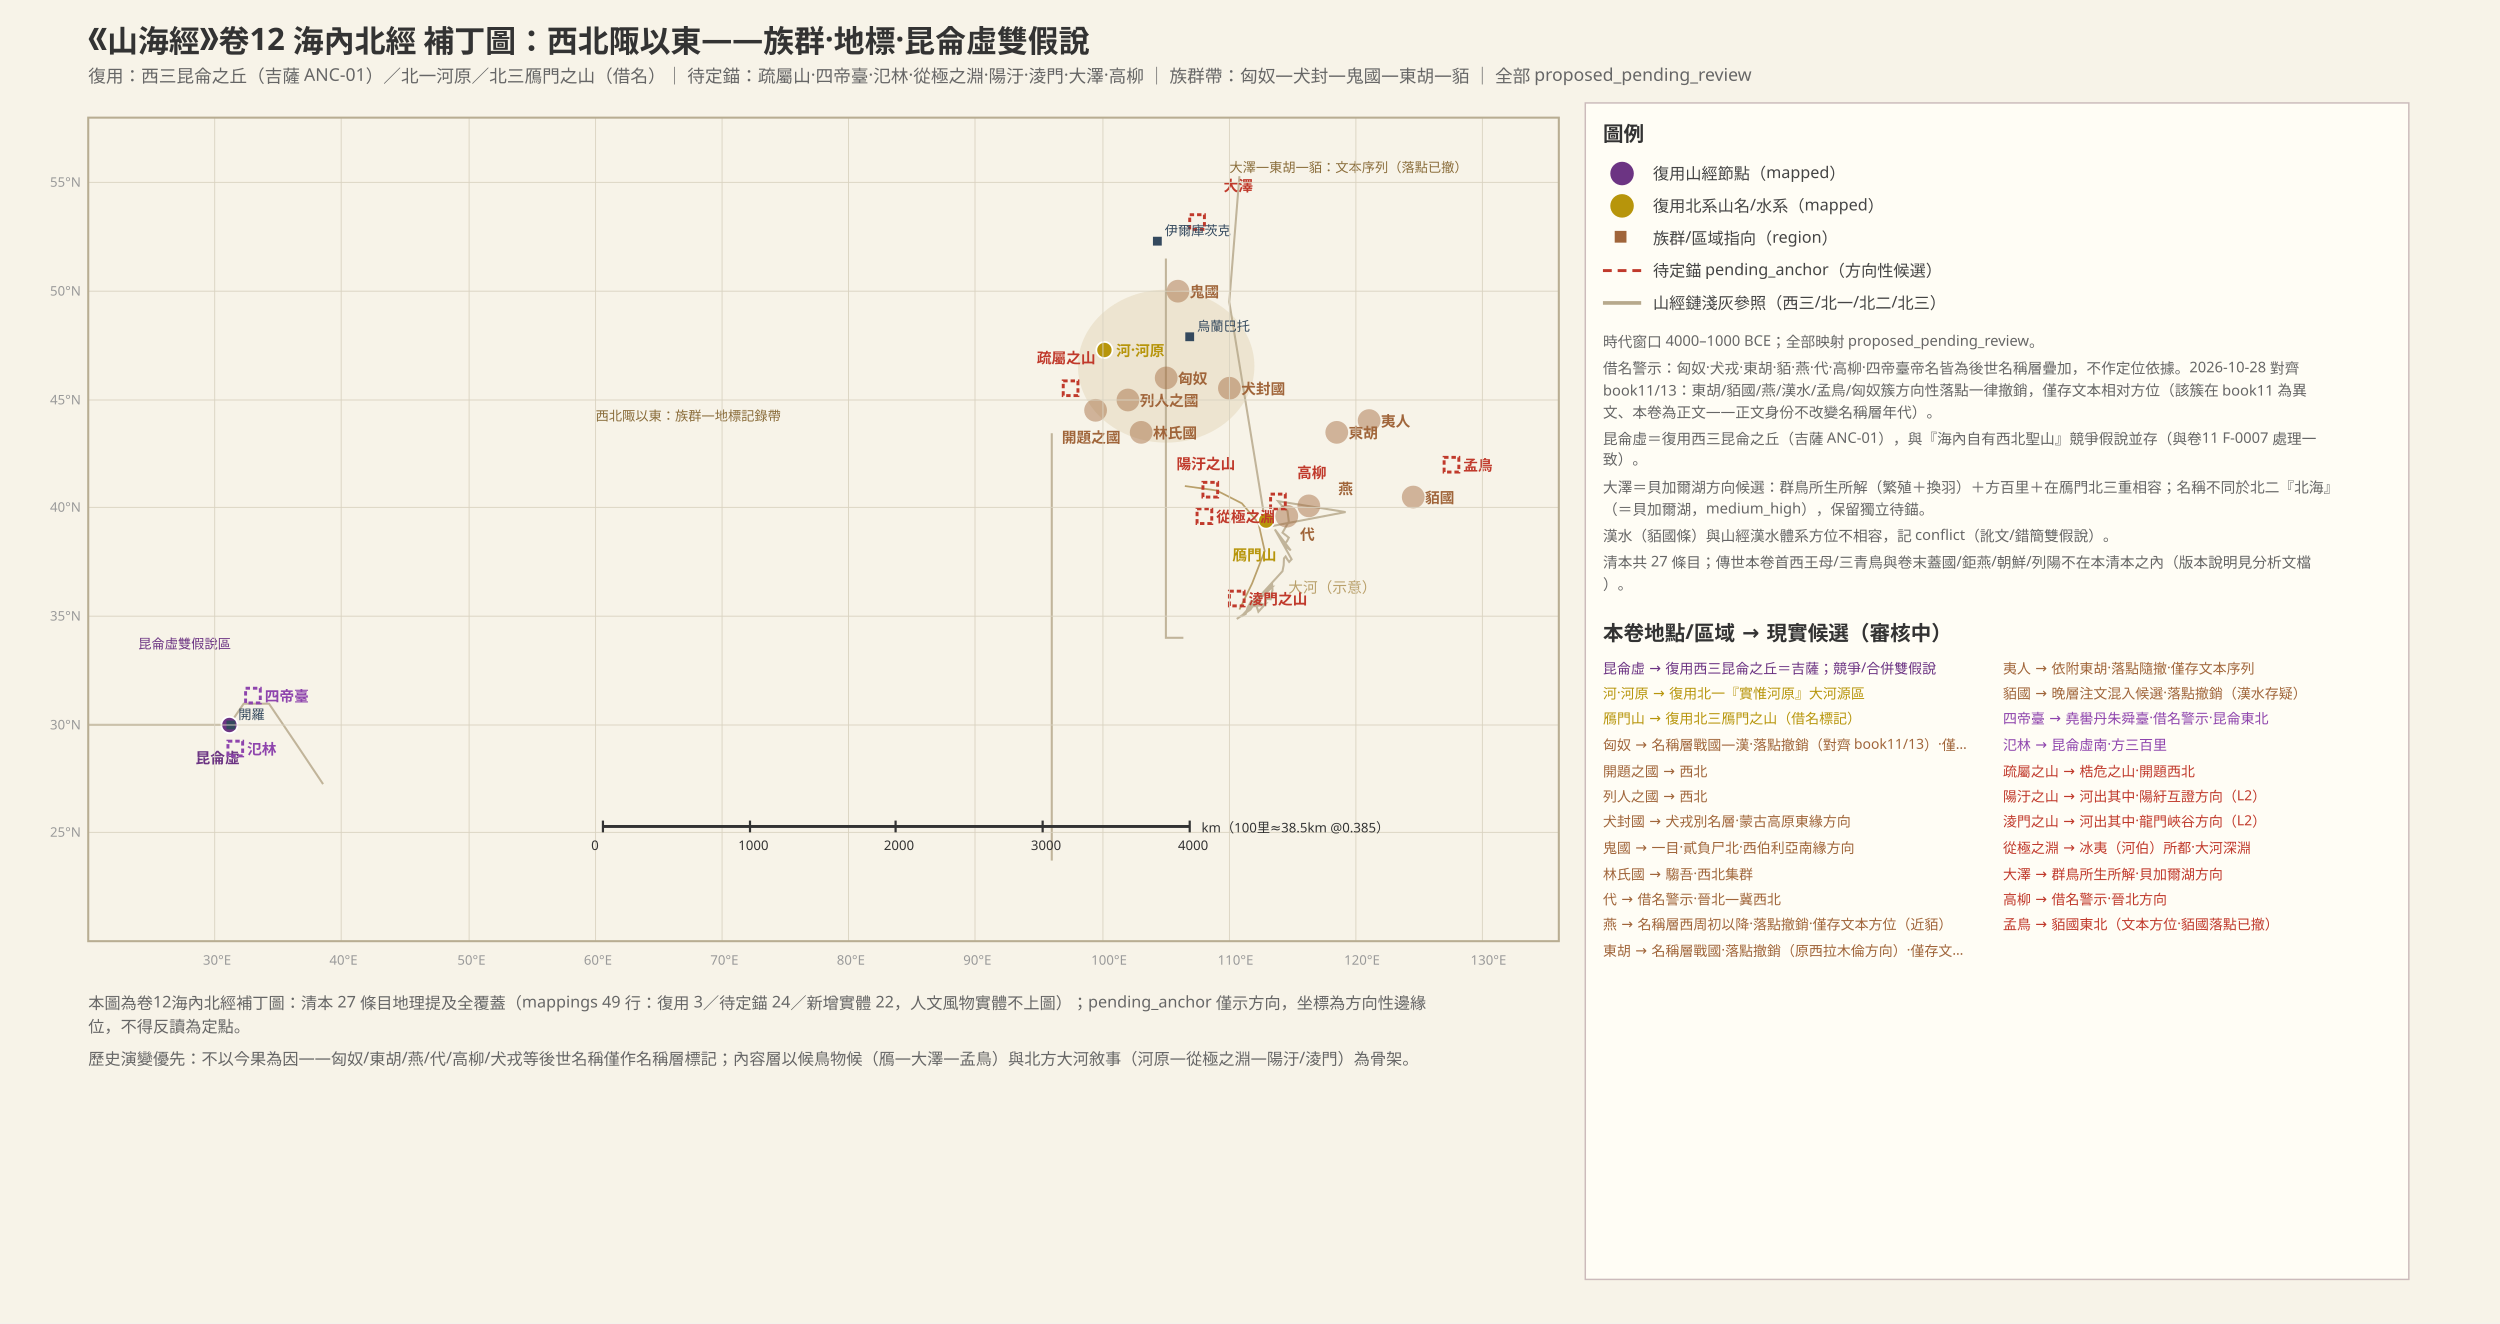
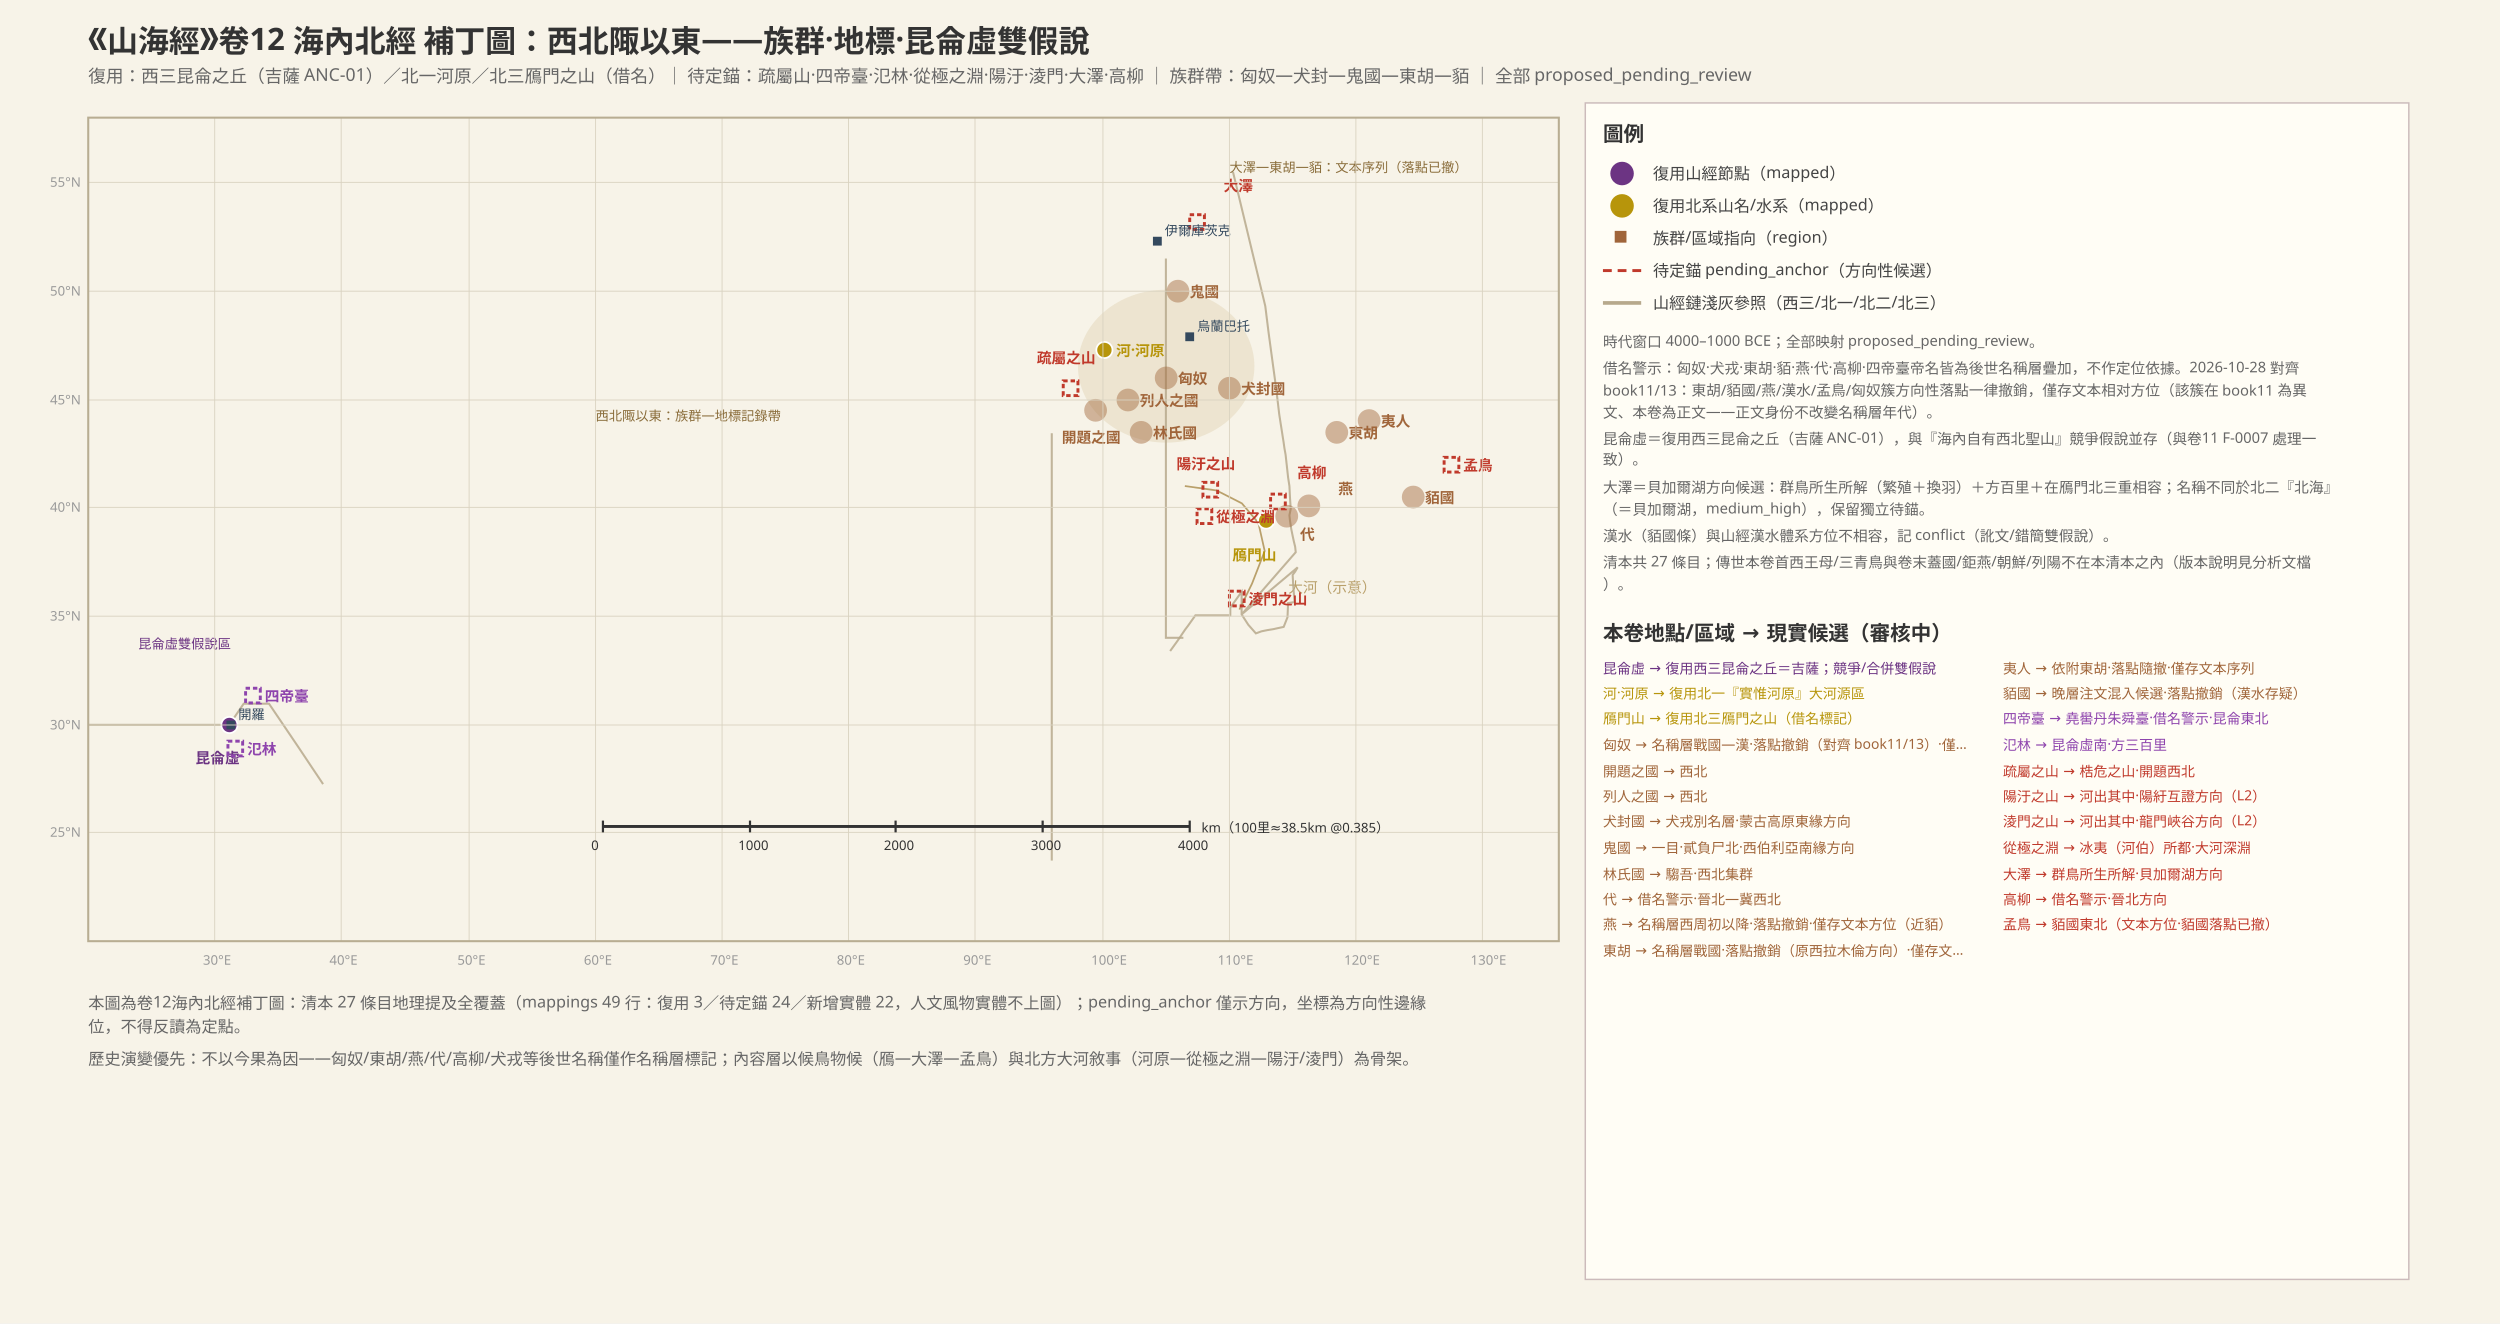
<svg xmlns="http://www.w3.org/2000/svg" width="1700" height="900" font-family="PingFang SC, Hiragino Sans GB, Microsoft YaHei, sans-serif">
  <rect width="1700" height="900" fill="#f7f3e8" />
  <clipPath id="mapclip">
    <rect x="60" y="80" width="1000" height="560" />
  </clipPath>
  <defs>
    <clipPath id="mapclip">
      <rect x="60" y="80" width="1000" height="560" />
    </clipPath>
    <pattern id="sand" width="8" height="8" patternUnits="userSpaceOnUse">
      <rect width="8" height="8" fill="#efe3c0" />
      <circle cx="2" cy="2" r="0.8" fill="#d6b96a" />
      <circle cx="6" cy="6" r="0.8" fill="#d6b96a" />
    </pattern>
  </defs>
  <text x="60" y="34" font-size="21" font-weight="bold" fill="#333">《山海經》卷12 海內北經 補丁圖：西北陬以東——族群·地標·昆侖虛雙假說</text>
  <text x="60" y="56" font-size="12" fill="#666">復用：西三昆侖之丘（吉薩 ANC-01）／北一河原／北三鴈門之山（借名）｜ 待定錨：疏屬山·四帝臺·氾林·從極之淵·陽汙·淩門·大澤·高柳 ｜ 族群帶：匈奴—犬封—鬼國—東胡—貊 ｜ 全部 proposed_pending_review</text>
  <g clip-path="url(#mapclip)">
    <polyline points="805.7,330.5 827.2,333.5 844.5,342.3 855.7,355.6 860.0,374.7 851.4,396.8 842.8,414.5" fill="none" stroke="#b9a06b" stroke-width="1.2" />
    <text x="876" y="403" font-size="10" fill="#b9a06b">大河（示意）</text>
    <ellipse cx="793" cy="249" rx="60" ry="52" fill="#d9c9a3" opacity="0.35" />
    <polyline points="219.7,533.2 212.4,522.3 203.4,508.8 193.2,493.7 182.9,478.5 176.7,478.5 165.7,478.5 155.9,492.9 143.3,492.9 129.5,492.9 122.6,492.9 110.5,492.9 94.1,492.9 83.7,492.9 76.8,492.9 67.2,492.9 56.8,492.9 49.9,492.9 42.4,492.9 35.9,492.9 23.8,492.9 13.8,492.9 10.3,492.9" fill="none" stroke="#b7a98c" stroke-width="1.4" opacity="0.85" />
    <polyline points="715.2,585.2 715.2,572.4 715.2,557.0 715.2,536.5 715.2,518.6 715.2,499.1 715.2,478.6 715.2,468.5 715.2,454.2 715.2,448.6 715.2,438.3 715.2,429.1 715.2,412.8 715.2,402.4 715.2,390.7 715.2,376.4 715.2,360.0 715.2,349.8 715.2,339.5 715.2,329.3 715.2,320.1 715.2,317.6 715.2,312.4 715.2,303.3 715.2,294.6" fill="none" stroke="#b7a98c" stroke-width="1.4" opacity="0.85" />
    <polyline points="804.7,433.7 792.8,433.7 792.8,431.0 792.8,420.9 792.8,402.9 792.8,382.5 792.8,363.1 792.8,343.6 792.8,325.7 792.8,307.8 792.8,289.9 792.8,274.5 792.8,256.7 792.8,236.2 792.8,216.8 792.8,175.8" fill="none" stroke="#b7a98c" stroke-width="1.4" opacity="0.85" />
-     <polyline points="841.0,420.9 850.3,414.5 852.7,410.8 854.8,410.1 852.2,412.3 857.8,411.6 860.4,410.8 855.7,416.0 853.5,409.4 844.1,419.2 847.1,417.5 848.4,413.1 850.9,408.6 854.1,408.9 856.1,409.8 860.4,411.6 861.0,407.2 864.1,407.5 864.7,403.5 865.3,401.3 865.0,396.8 860.4,402.4 863.6,399.3 865.2,399.1 844.1,419.2 872.1,388.4 872.9,384.3 873.1,379.7 874.2,378.4 875.3,380.3 876.6,382.1 878.3,380.3 866.9,360.0 877.7,374.3 875.5,372.5 873.4,369.9 875.1,368.1 876.4,365.6 872.1,362.2 876.4,354.7 875.5,347.5 871.6,343.8 869.1,340.8 915.0,348.2 860.9,358.5 835.9,205.3 842.8,119.8" fill="none" stroke="#b7a98c" stroke-width="1.4" opacity="0.85" />
+     <polyline points="795.7,442.7 800.9,435.5 805.9,428.1 807.8,425.6 812.9,418.4 823.9,418.4 836.6,418.4 836.6,413.2 844.3,402.4 844.3,417.8 848.8,424.8 854.0,430.7 857.8,429.3 861.7,428.5 866.0,427.8 869.1,427.1 872.9,426.3 875.5,419.7 875.9,410.1 880.3,409.4 879.4,398.3 879.0,390.9 880.7,388.7 882.4,385.8 844.3,417.8 881.1,375.5 880.7,371.8 879.8,368.1 879.0,364.4 878.1,360.0 877.2,354.1 876.8,350.4 877.7,346.0 877.2,338.6 876.8,330.5 875.9,324.6 875.1,317.3 874.2,309.2 873.4,304.7 872.9,301.1 869.9,281.9 867.8,264.2 865.2,245.1 862.6,225.9 860.4,208.2 858.3,199.4 838.4,116.8" fill="none" stroke="#b7a98c" stroke-width="1.4" opacity="0.85" />
    <text x="405" y="286" font-size="9" fill="#8a6d3b">西北陬以東：族群—地標記錄帶</text>
    <text x="836" y="117" font-size="9" fill="#8a6d3b">大澤—東胡—貊：文本序列（落點已撤）</text>
    <text x="94" y="441" font-size="9" fill="#6c3483">昆侖虛雙假說區</text>
    <circle cx="156" cy="493" r="5.5" fill="#6c3483" stroke="#fff" stroke-width="1.2" />
    <text x="133" y="519" font-size="10" font-weight="bold" fill="#6c3483">昆侖虛</text>
    <circle cx="751" cy="238" r="5.5" fill="#b7950b" stroke="#fff" stroke-width="1.2" />
    <text x="759" y="242" font-size="10" font-weight="bold" fill="#b7950b">河·河原</text>
    <circle cx="861" cy="354" r="5.5" fill="#b7950b" stroke="#fff" stroke-width="1.2" />
    <text x="838" y="381" font-size="10" font-weight="bold" fill="#b7950b">鴈門山</text>
    <circle cx="793" cy="257" r="7" fill="#a0653a" opacity="0.45" stroke="#a0653a" stroke-width="1.5" />
    <text x="801" y="261" font-size="10" font-weight="bold" fill="#a0653a">匈奴</text>
    <circle cx="745" cy="279" r="7" fill="#a0653a" opacity="0.45" stroke="#a0653a" stroke-width="1.5" />
    <text x="722" y="301" font-size="10" font-weight="bold" fill="#a0653a">開題之國</text>
    <circle cx="767" cy="272" r="7" fill="#a0653a" opacity="0.45" stroke="#a0653a" stroke-width="1.5" />
    <text x="775" y="276" font-size="10" font-weight="bold" fill="#a0653a">列人之國</text>
    <circle cx="836" cy="264" r="7" fill="#a0653a" opacity="0.45" stroke="#a0653a" stroke-width="1.5" />
    <text x="844" y="268" font-size="10" font-weight="bold" fill="#a0653a">犬封國</text>
    <circle cx="801" cy="198" r="7" fill="#a0653a" opacity="0.45" stroke="#a0653a" stroke-width="1.5" />
    <text x="809" y="202" font-size="10" font-weight="bold" fill="#a0653a">鬼國</text>
    <circle cx="776" cy="294" r="7" fill="#a0653a" opacity="0.45" stroke="#a0653a" stroke-width="1.5" />
    <text x="784" y="298" font-size="10" font-weight="bold" fill="#a0653a">林氏國</text>
    <circle cx="875" cy="351" r="7" fill="#a0653a" opacity="0.45" stroke="#a0653a" stroke-width="1.5" />
    <text x="884" y="367" font-size="10" font-weight="bold" fill="#a0653a">代</text>
    <circle cx="890" cy="344" r="7" fill="#a0653a" opacity="0.45" stroke="#a0653a" stroke-width="1.5" />
    <text x="910" y="336" font-size="10" font-weight="bold" fill="#a0653a">燕</text>
    <circle cx="909" cy="294" r="7" fill="#a0653a" opacity="0.45" stroke="#a0653a" stroke-width="1.5" />
    <text x="917" y="298" font-size="10" font-weight="bold" fill="#a0653a">東胡</text>
    <circle cx="931" cy="286" r="7" fill="#a0653a" opacity="0.45" stroke="#a0653a" stroke-width="1.5" />
    <text x="939" y="290" font-size="10" font-weight="bold" fill="#a0653a">夷人</text>
    <circle cx="961" cy="338" r="7" fill="#a0653a" opacity="0.45" stroke="#a0653a" stroke-width="1.5" />
    <text x="969" y="342" font-size="10" font-weight="bold" fill="#a0653a">貊國</text>
    <rect x="167" y="468" width="10" height="10" fill="none" stroke="#8e44ad" stroke-width="2" stroke-dasharray="3 2" />
    <text x="180" y="477" font-size="10" font-weight="bold" fill="#8e44ad">四帝臺</text>
    <rect x="155" y="504" width="10" height="10" fill="none" stroke="#8e44ad" stroke-width="2" stroke-dasharray="3 2" />
    <text x="168" y="513" font-size="10" font-weight="bold" fill="#8e44ad">氾林</text>
    <rect x="723" y="259" width="10" height="10" fill="none" stroke="#c0392b" stroke-width="2" stroke-dasharray="3 2" />
    <text x="705" y="247" font-size="10" font-weight="bold" fill="#c0392b">疏屬之山</text>
    <rect x="818" y="328" width="10" height="10" fill="none" stroke="#c0392b" stroke-width="2" stroke-dasharray="3 2" />
    <text x="800" y="319" font-size="10" font-weight="bold" fill="#c0392b">陽汙之山</text>
    <rect x="836" y="402" width="10" height="10" fill="none" stroke="#c0392b" stroke-width="2" stroke-dasharray="3 2" />
    <text x="849" y="411" font-size="10" font-weight="bold" fill="#c0392b">淩門之山</text>
    <rect x="814" y="346" width="10" height="10" fill="none" stroke="#c0392b" stroke-width="2" stroke-dasharray="3 2" />
    <text x="827" y="355" font-size="10" font-weight="bold" fill="#c0392b">從極之淵</text>
    <rect x="809" y="146" width="10" height="10" fill="none" stroke="#c0392b" stroke-width="2" stroke-dasharray="3 2" />
    <text x="832" y="130" font-size="10" font-weight="bold" fill="#c0392b">大澤</text>
    <rect x="864" y="336" width="10" height="10" fill="none" stroke="#c0392b" stroke-width="2" stroke-dasharray="3 2" />
    <text x="882" y="325" font-size="10" font-weight="bold" fill="#c0392b">高柳</text>
    <rect x="982" y="311" width="10" height="10" fill="none" stroke="#c0392b" stroke-width="2" stroke-dasharray="3 2" />
    <text x="995" y="320" font-size="10" font-weight="bold" fill="#c0392b">孟鳥</text>
    <rect x="154" y="490" width="6" height="6" fill="#34495e" />
    <text x="162" y="489" font-size="9" fill="#34495e">開羅</text>
    <rect x="806" y="226" width="6" height="6" fill="#34495e" />
    <text x="814" y="225" font-size="9" fill="#34495e">烏蘭巴托</text>
    <rect x="784" y="161" width="6" height="6" fill="#34495e" />
    <text x="792" y="160" font-size="9" fill="#34495e">伊爾庫茨克</text>
  </g>
  <line x1="146" y1="640" x2="146" y2="80" stroke="#d9d2c0" stroke-width="0.6" />
  <text x="138" y="656" font-size="9" fill="#999">30°E</text>
  <line x1="232" y1="640" x2="232" y2="80" stroke="#d9d2c0" stroke-width="0.6" />
  <text x="224" y="656" font-size="9" fill="#999">40°E</text>
  <line x1="319" y1="640" x2="319" y2="80" stroke="#d9d2c0" stroke-width="0.6" />
  <text x="311" y="656" font-size="9" fill="#999">50°E</text>
  <line x1="405" y1="640" x2="405" y2="80" stroke="#d9d2c0" stroke-width="0.6" />
  <text x="397" y="656" font-size="9" fill="#999">60°E</text>
  <line x1="491" y1="640" x2="491" y2="80" stroke="#d9d2c0" stroke-width="0.6" />
  <text x="483" y="656" font-size="9" fill="#999">70°E</text>
  <line x1="577" y1="640" x2="577" y2="80" stroke="#d9d2c0" stroke-width="0.6" />
  <text x="569" y="656" font-size="9" fill="#999">80°E</text>
  <line x1="663" y1="640" x2="663" y2="80" stroke="#d9d2c0" stroke-width="0.6" />
  <text x="655" y="656" font-size="9" fill="#999">90°E</text>
  <line x1="750" y1="640" x2="750" y2="80" stroke="#d9d2c0" stroke-width="0.6" />
  <text x="742" y="656" font-size="9" fill="#999">100°E</text>
  <line x1="836" y1="640" x2="836" y2="80" stroke="#d9d2c0" stroke-width="0.6" />
  <text x="828" y="656" font-size="9" fill="#999">110°E</text>
  <line x1="922" y1="640" x2="922" y2="80" stroke="#d9d2c0" stroke-width="0.6" />
  <text x="914" y="656" font-size="9" fill="#999">120°E</text>
  <line x1="1008" y1="640" x2="1008" y2="80" stroke="#d9d2c0" stroke-width="0.6" />
  <text x="1000" y="656" font-size="9" fill="#999">130°E</text>
  <line x1="60" y1="566" x2="1060" y2="566" stroke="#d9d2c0" stroke-width="0.6" />
  <text x="34" y="569" font-size="9" fill="#999">25°N</text>
  <line x1="60" y1="493" x2="1060" y2="493" stroke="#d9d2c0" stroke-width="0.6" />
  <text x="34" y="496" font-size="9" fill="#999">30°N</text>
  <line x1="60" y1="419" x2="1060" y2="419" stroke="#d9d2c0" stroke-width="0.6" />
  <text x="34" y="422" font-size="9" fill="#999">35°N</text>
  <line x1="60" y1="345" x2="1060" y2="345" stroke="#d9d2c0" stroke-width="0.6" />
  <text x="34" y="348" font-size="9" fill="#999">40°N</text>
  <line x1="60" y1="272" x2="1060" y2="272" stroke="#d9d2c0" stroke-width="0.6" />
  <text x="34" y="275" font-size="9" fill="#999">45°N</text>
  <line x1="60" y1="198" x2="1060" y2="198" stroke="#d9d2c0" stroke-width="0.6" />
  <text x="34" y="201" font-size="9" fill="#999">50°N</text>
  <line x1="60" y1="124" x2="1060" y2="124" stroke="#d9d2c0" stroke-width="0.6" />
  <text x="34" y="127" font-size="9" fill="#999">55°N</text>
  <rect x="60" y="80" width="1000" height="560" fill="none" stroke="#b8ad92" stroke-width="1.4" />
  <line x1="410" y1="562" x2="809" y2="562" stroke="#333" stroke-width="2" />
  <line x1="410" y1="558" x2="410" y2="566" stroke="#333" stroke-width="1.5" />
  <text x="402" y="578" font-size="9" fill="#333">0</text>
  <line x1="510" y1="558" x2="510" y2="566" stroke="#333" stroke-width="1.5" />
  <text x="502" y="578" font-size="9" fill="#333">1000</text>
  <line x1="609" y1="558" x2="609" y2="566" stroke="#333" stroke-width="1.5" />
  <text x="601" y="578" font-size="9" fill="#333">2000</text>
  <line x1="709" y1="558" x2="709" y2="566" stroke="#333" stroke-width="1.5" />
  <text x="701" y="578" font-size="9" fill="#333">3000</text>
  <line x1="809" y1="558" x2="809" y2="566" stroke="#333" stroke-width="1.5" />
  <text x="801" y="578" font-size="9" fill="#333">4000</text>
  <text x="817" y="566" font-size="9" fill="#333">km（100里≈38.5km @0.385）</text>
  <rect x="1078" y="70" width="560" height="800" fill="#fffdf5" stroke="#cbb" />
  <text x="1090" y="96" font-size="14" font-weight="bold" fill="#333">圖例</text>
  <circle cx="1103" cy="118" r="8" fill="#6c3483" />
  <text x="1124" y="122" font-size="11" fill="#444">復用山經節點（mapped）</text>
  <circle cx="1103" cy="140" r="8" fill="#b7950b" />
  <text x="1124" y="144" font-size="11" fill="#444">復用北系山名/水系（mapped）</text>
  <rect x="1098" y="157" width="8" height="8" fill="#a0653a" />
  <text x="1124" y="166" font-size="11" fill="#444">族群/區域指向（region）</text>
  <line x1="1090" y1="184" x2="1116" y2="184" stroke="#c0392b" stroke-width="2" stroke-dasharray="6 4" />
  <text x="1124" y="188" font-size="11" fill="#444">待定錨 pending_anchor（方向性候選）</text>
  <line x1="1090" y1="206" x2="1116" y2="206" stroke="#b7a98c" stroke-width="2.5" />
  <text x="1124" y="210" font-size="11" fill="#444">山經鏈淺灰參照（西三/北一/北二/北三）</text>
  <text x="1090" y="236" font-size="10" fill="#666">時代窗口 4000–1000 BCE；全部映射 proposed_pending_review。</text>
  <text x="1090" y="254" font-size="10" fill="#666">借名警示：匈奴·犬戎·東胡·貊·燕·代·高柳·四帝臺帝名皆為後世名稱層疊加，不作定位依據。2026-10-28 對齊</text>
  <text x="1090" y="269" font-size="10" fill="#666"> book11/13：東胡/貊國/燕/漢水/孟鳥/匈奴簇方向性落點一律撤銷，僅存文本相对方位（該簇在 book11 為異</text>
  <text x="1090" y="284" font-size="10" fill="#666">文、本卷為正文——正文身份不改變名稱層年代）。</text>
  <text x="1090" y="302" font-size="10" fill="#666">昆侖虛＝復用西三昆侖之丘（吉薩 ANC-01），與『海內自有西北聖山』競爭假說並存（與卷11 F-0007 處理一</text>
  <text x="1090" y="316" font-size="10" fill="#666">致）。</text>
  <text x="1090" y="335" font-size="10" fill="#666">大澤＝貝加爾湖方向候選：群鳥所生所解（繁殖＋換羽）＋方百里＋在鴈門北三重相容；名稱不同於北二『北海』</text>
  <text x="1090" y="350" font-size="10" fill="#666">（＝貝加爾湖，medium_high），保留獨立待錨。</text>
  <text x="1090" y="368" font-size="10" fill="#666">漢水（貊國條）與山經漢水體系方位不相容，記 conflict（訛文/錯簡雙假說）。</text>
  <text x="1090" y="386" font-size="10" fill="#666">清本共 27 條目；傳世本卷首西王母/三青鳥與卷末蓋國/鉅燕/朝鮮/列陽不在本清本之內（版本說明見分析文檔</text>
  <text x="1090" y="401" font-size="10" fill="#666">）。</text>
  <text x="1090" y="435.5" font-size="14" font-weight="bold" fill="#333">本卷地點/區域 → 現實候選（審核中）</text>
  <text x="1090" y="458" font-size="9.5" fill="#6c3483">昆侖虛 → 復用西三昆侖之丘＝吉薩；競爭/合併雙假說</text>
  <text x="1090" y="475" font-size="9.5" fill="#b7950b">河·河原 → 復用北一『實惟河原』大河源區</text>
  <text x="1090" y="492" font-size="9.5" fill="#b7950b">鴈門山 → 復用北三鴈門之山（借名標記）</text>
  <text x="1090" y="510" font-size="9.5" fill="#a0653a">匈奴 → 名稱層戰國—漢·落點撤銷（對齊 book11/13）·僅…</text>
  <text x="1090" y="528" font-size="9.5" fill="#a0653a">開題之國 → 西北</text>
  <text x="1090" y="545" font-size="9.5" fill="#a0653a">列人之國 → 西北</text>
  <text x="1090" y="562" font-size="9.5" fill="#a0653a">犬封國 → 犬戎別名層·蒙古高原東緣方向</text>
  <text x="1090" y="580" font-size="9.5" fill="#a0653a">鬼國 → 一目·貳負尸北·西伯利亞南緣方向</text>
  <text x="1090" y="598" font-size="9.5" fill="#a0653a">林氏國 → 騶吾·西北集群</text>
  <text x="1090" y="615" font-size="9.5" fill="#a0653a">代 → 借名警示·晉北—冀西北</text>
  <text x="1090" y="632" font-size="9.5" fill="#a0653a">燕 → 名稱層西周初以降·落點撤銷·僅存文本方位（近貊）</text>
  <text x="1090" y="650" font-size="9.5" fill="#a0653a">東胡 → 名稱層戰國·落點撤銷（原西拉木倫方向）·僅存文…</text>
  <text x="1362" y="458" font-size="9.5" fill="#a0653a">夷人 → 依附東胡·落點隨撤·僅存文本序列</text>
  <text x="1362" y="475" font-size="9.5" fill="#a0653a">貊國 → 晚層注文混入候選·落點撤銷（漢水存疑）</text>
  <text x="1362" y="492" font-size="9.5" fill="#8e44ad">四帝臺 → 堯嚳丹朱舜臺·借名警示·昆侖東北</text>
  <text x="1362" y="510" font-size="9.5" fill="#8e44ad">氾林 → 昆侖虛南·方三百里</text>
  <text x="1362" y="528" font-size="9.5" fill="#c0392b">疏屬之山 → 梏危之山·開題西北</text>
  <text x="1362" y="545" font-size="9.5" fill="#c0392b">陽汙之山 → 河出其中·陽紆互證方向（L2）</text>
  <text x="1362" y="562" font-size="9.5" fill="#c0392b">淩門之山 → 河出其中·龍門峽谷方向（L2）</text>
  <text x="1362" y="580" font-size="9.5" fill="#c0392b">從極之淵 → 冰夷（河伯）所都·大河深淵</text>
  <text x="1362" y="598" font-size="9.5" fill="#c0392b">大澤 → 群鳥所生所解·貝加爾湖方向</text>
  <text x="1362" y="615" font-size="9.5" fill="#c0392b">高柳 → 借名警示·晉北方向</text>
  <text x="1362" y="632" font-size="9.5" fill="#c0392b">孟鳥 → 貊國東北（文本方位·貊國落點已撤）</text>
  <text x="60" y="686" font-size="11" fill="#666">本圖為卷12海內北經補丁圖：清本 27 條目地理提及全覆蓋（mappings 49 行：復用 3／待定錨 24／新增實體 22，人文風物實體不上圖）；pending_anchor 僅示方向，坐標為方向性邊緣</text>
  <text x="60" y="702" font-size="11" fill="#666">位，不得反讀為定點。</text>
  <text x="60" y="724" font-size="11" fill="#666">歷史演變優先：不以今果為因——匈奴/東胡/燕/代/高柳/犬戎等後世名稱僅作名稱層標記；內容層以候鳥物候（鴈—大澤—孟鳥）與北方大河敘事（河原—從極之淵—陽汙/淩門）為骨架。</text>
</svg>
